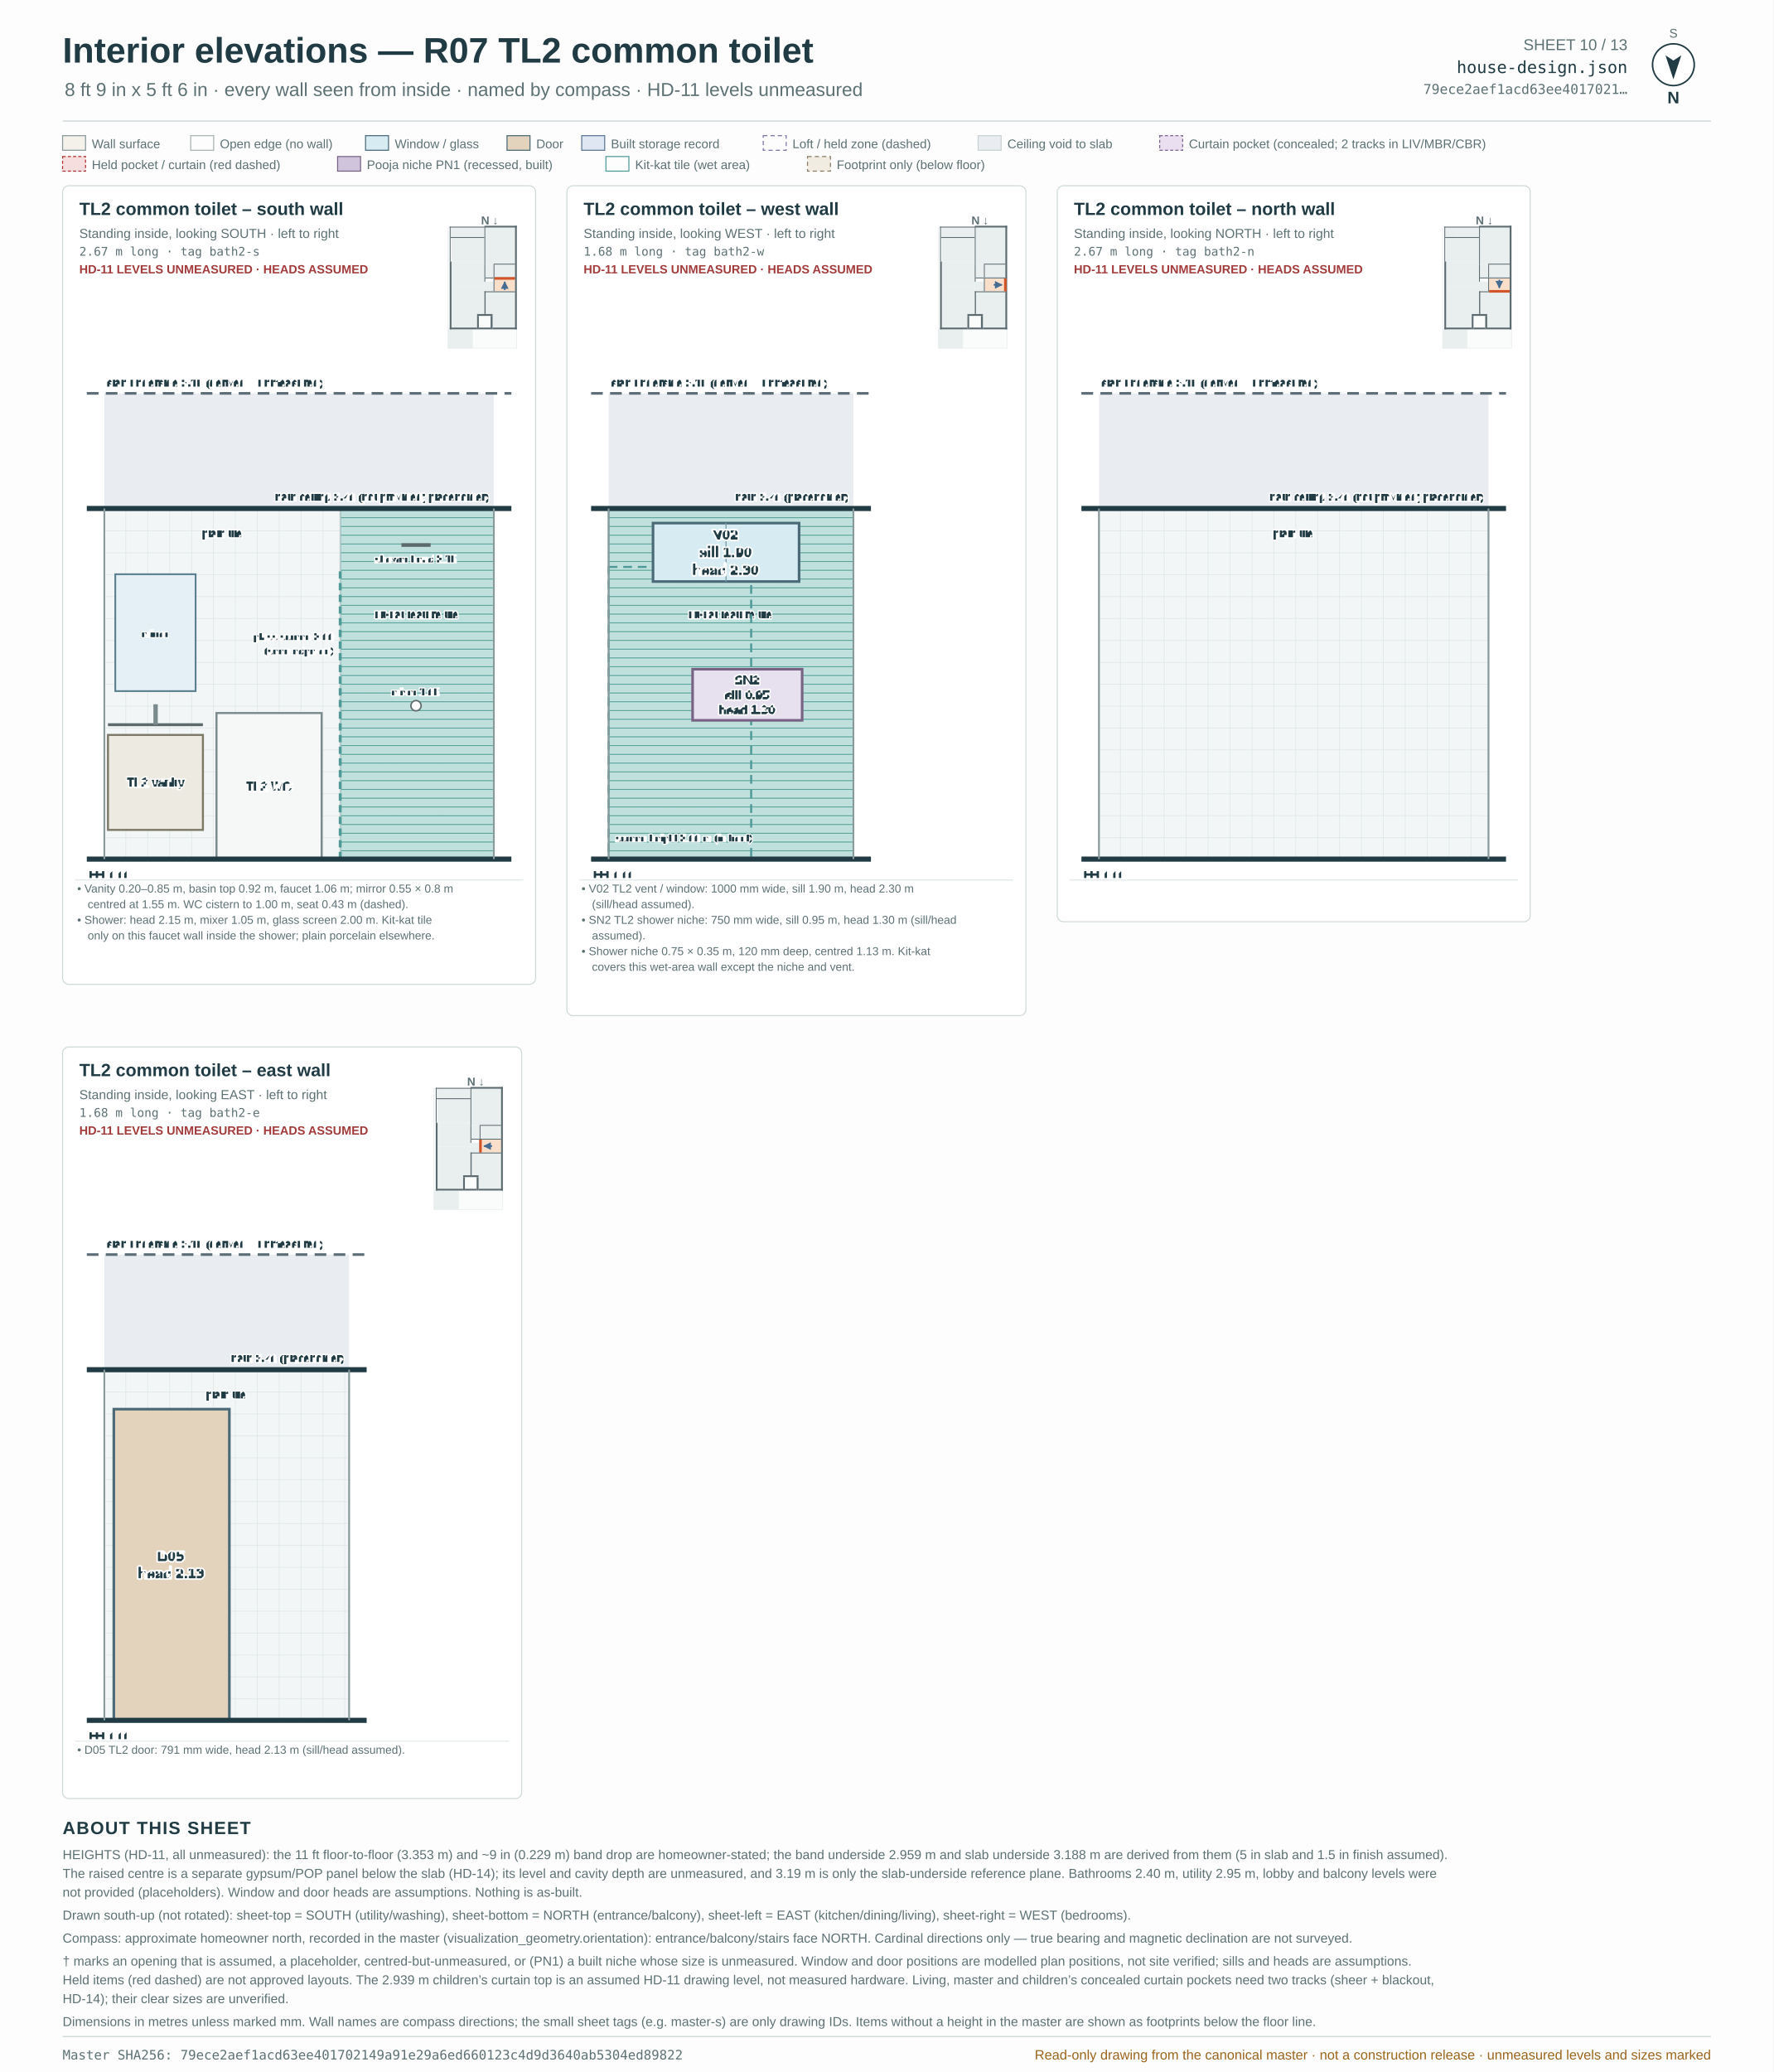
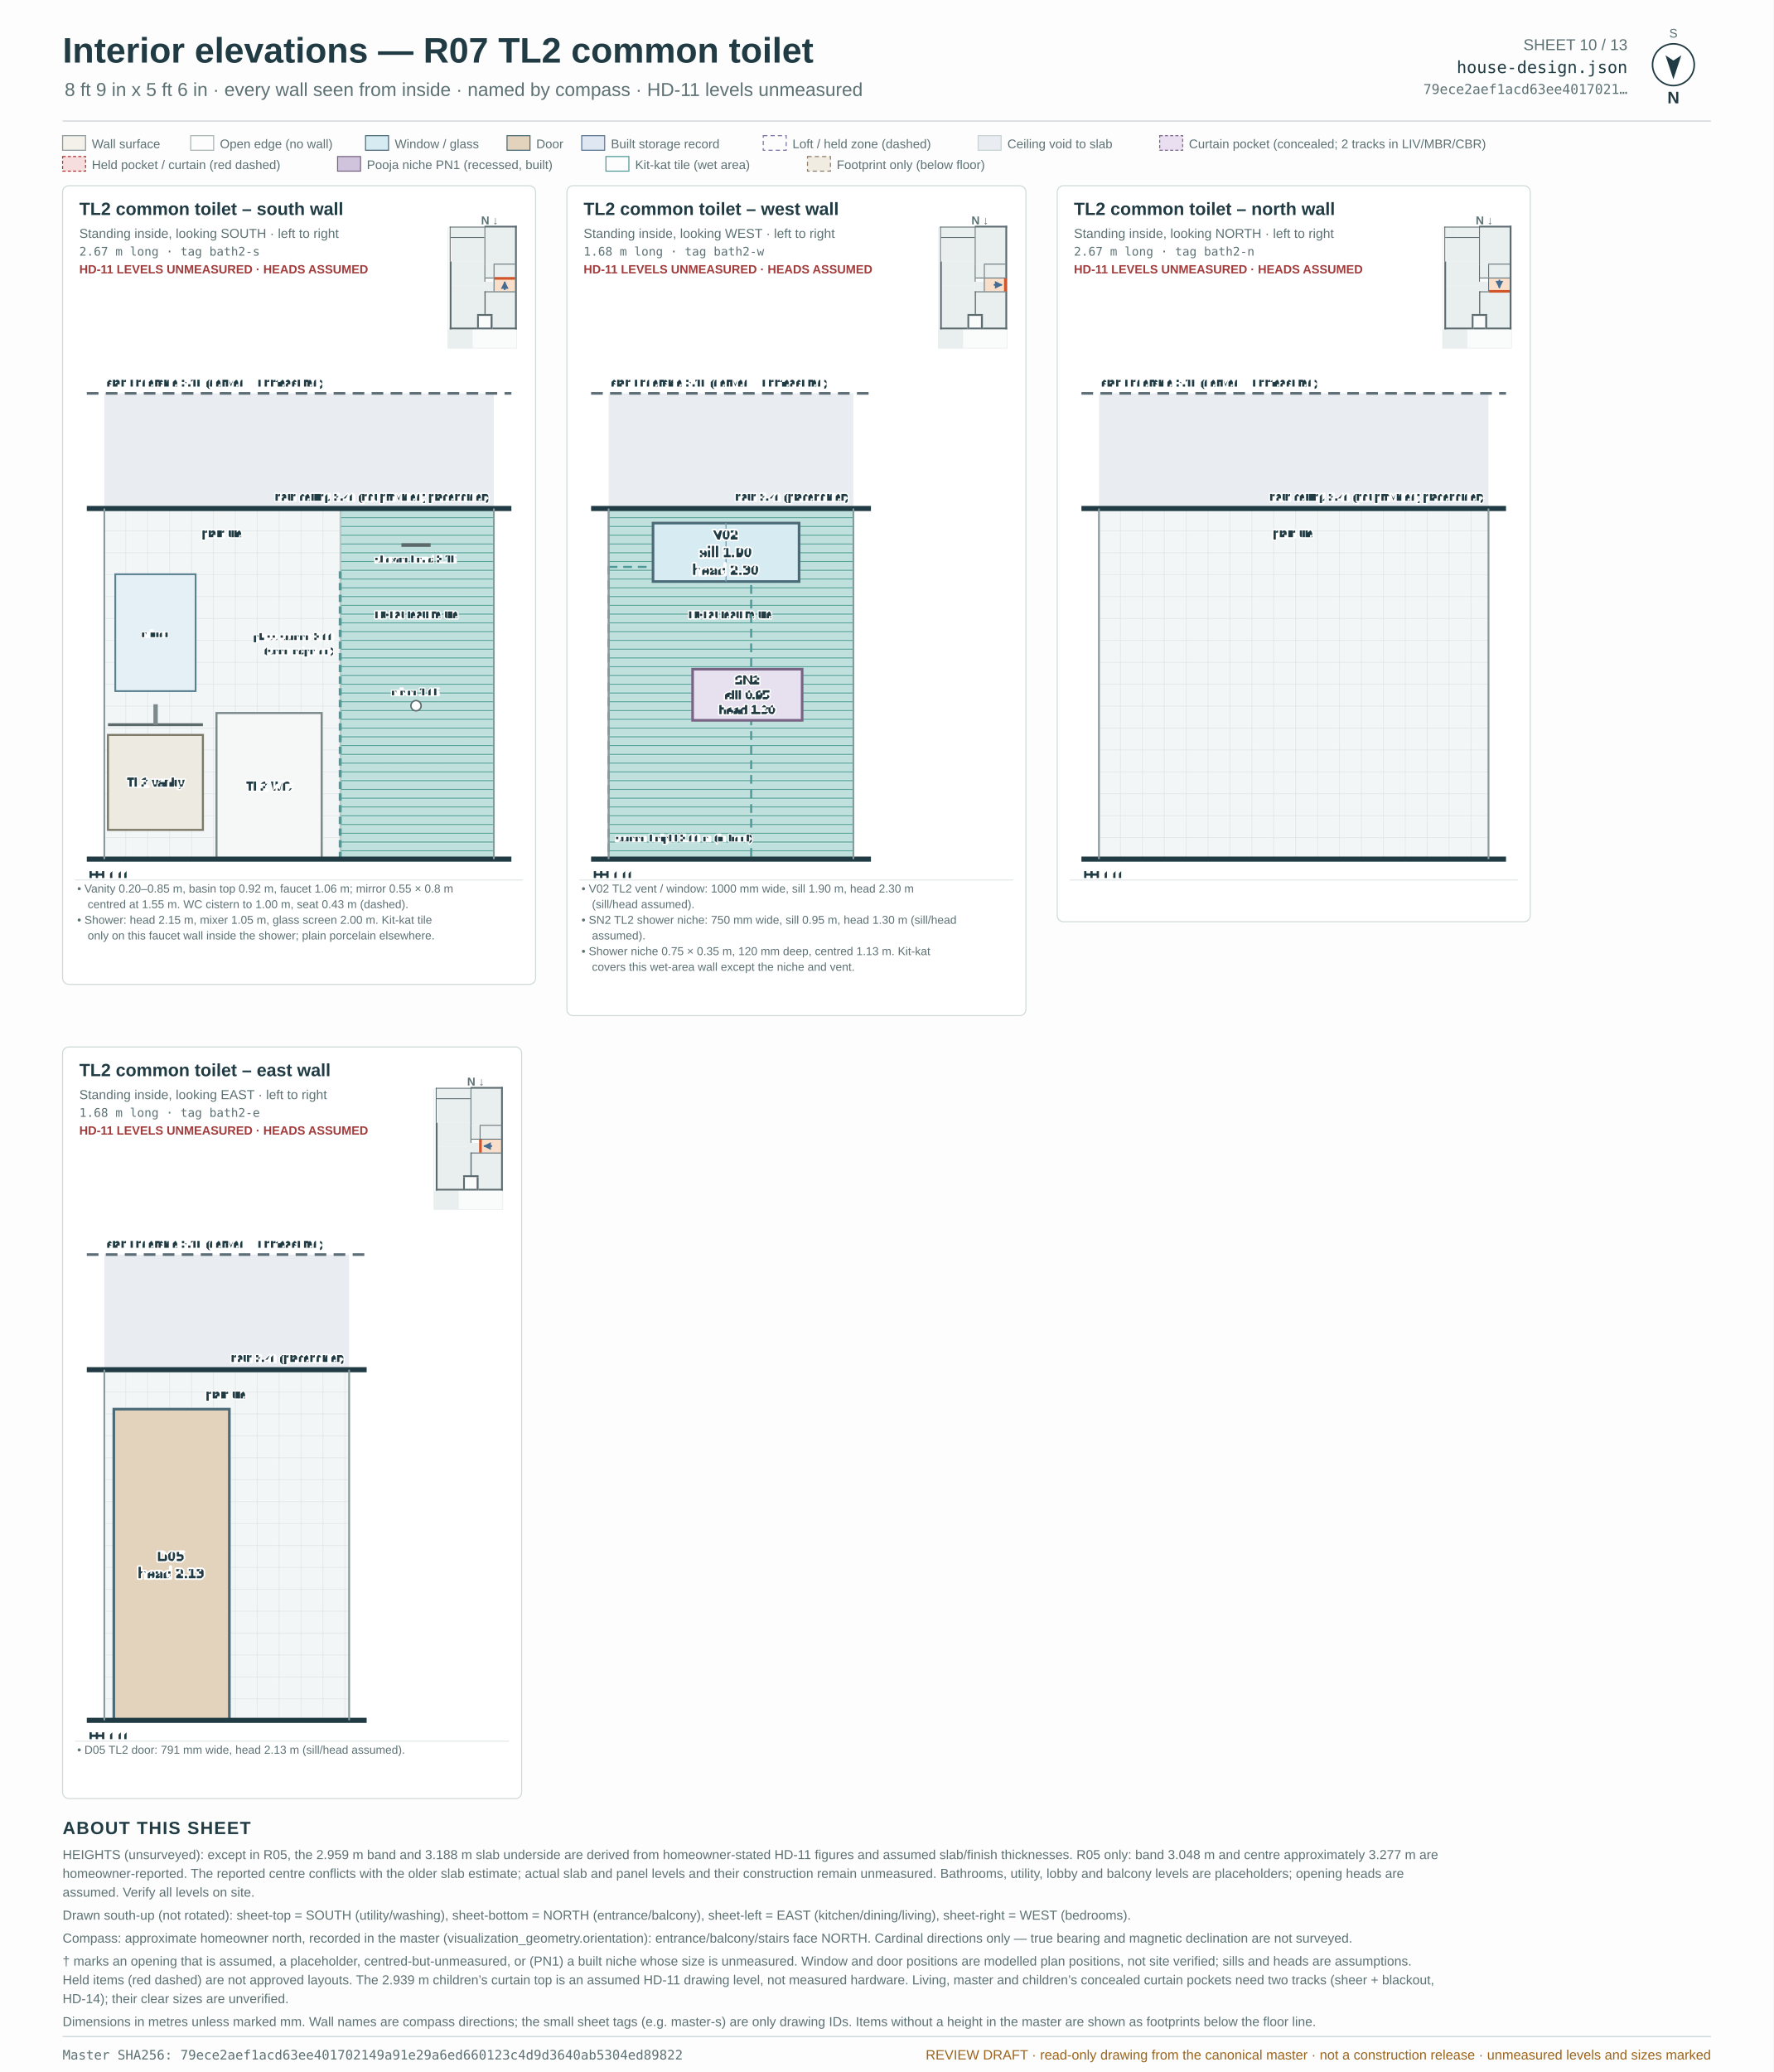
<svg xmlns="http://www.w3.org/2000/svg" width="1700" height="1985.556" viewBox="0 0 1700 1985.556" role="img" aria-labelledby="t d">
  <defs>
    <pattern id="hold" width=".10" height=".10" patternUnits="userSpaceOnUse" patternTransform="rotate(45)">
      <rect width=".10" height=".10" fill="#fbf0d7" />
      <path d="M0 0V.10" stroke="#cf9a43" stroke-width=".02" />
    </pattern>
    <pattern id="zone" width=".09" height=".09" patternUnits="userSpaceOnUse" patternTransform="rotate(-45)">
      <rect width=".09" height=".09" fill="#eaf0f7" />
      <path d="M0 0V.09" stroke="#a9bdd6" stroke-width=".011" />
    </pattern>
    <pattern id="loft" width=".08" height=".08" patternUnits="userSpaceOnUse" patternTransform="rotate(45)">
      <rect width=".08" height=".08" fill="#f2f0f8" />
      <path d="M0 0V.08" stroke="#b9b1d3" stroke-width=".010" />
    </pattern>
    <pattern id="beam" width=".08" height=".08" patternUnits="userSpaceOnUse" patternTransform="rotate(45)">
      <rect width=".08" height=".08" fill="#ecd9bd" />
      <path d="M0 0V.08" stroke="#c49a5c" stroke-width=".012" />
    </pattern>
    <pattern id="feature" width=".06" height=".06" patternUnits="userSpaceOnUse" patternTransform="rotate(90)">
      <rect width=".06" height=".06" fill="#bfe0dc" />
      <path d="M0 0V.06" stroke="#5aa39b" stroke-width=".012" />
    </pattern>
    <pattern id="plain" width=".15" height=".15" patternUnits="userSpaceOnUse">
      <rect width=".15" height=".15" fill="#f3f6f6" />
      <path d="M0 0H.15V.15" fill="none" stroke="#d6dfdf" stroke-width=".006" />
    </pattern>
    <pattern id="nowall" width=".12" height=".12" patternUnits="userSpaceOnUse" patternTransform="rotate(45)">
      <rect width=".12" height=".12" fill="#fafafa" />
      <path d="M0 0V.12" stroke="#d9d9d9" stroke-width=".008" />
    </pattern>
    <marker id="arrow" viewBox="0 0 10 10" refX="9" refY="5" markerWidth="5" markerHeight="5" orient="auto-start-reverse">
      <path d="M0 0L10 5L0 10z" fill="#466c92" />
    </marker>
  </defs>
  <style>text{font-family:"Segoe UI",Arial,sans-serif;fill:#203b43}
.mono{font-family:Consolas,monospace}.muted{fill:#5d7174}.green{fill:#266c5c}.blue{fill:#3d6288}.amber{fill:#9b641c}.red{fill:#a23b3b}
.title{font-size:34px;font-weight:600}.sub{font-size:18px}.sect{font-size:17px;font-weight:650;letter-spacing:1px}
.halo{paint-order:stroke;stroke:#fff;stroke-linejoin:round}</style>
  <rect width="1700" height="1985.556" fill="#fcfdfc" />
  <text x="60.00" y="60.00" font-size="34" class="title" text-anchor="start">Interior elevations — R07 TL2 common toilet</text>
  <text x="62.00" y="92.00" font-size="18" class="muted sub" text-anchor="start">8 ft 9 in x 5 ft 6 in · every wall seen from inside · named by compass · HD-11 levels unmeasured</text>
  <text x="1560.00" y="48.00" font-size="15" class="muted" text-anchor="end">SHEET 10 / 13</text>
  <text x="1560.00" y="70.00" font-size="16" class="mono" text-anchor="end">house-design.json</text>
  <text x="1560.00" y="90.00" font-size="13" class="mono muted" text-anchor="end">79ece2aef1acd63ee4017021…</text>
  <g id="north-arrow" data-north="sheet-bottom" transform="translate(1604 62)">
    <circle r="20" fill="#fff" stroke="#203b43" stroke-width="1.5" />
    <path d="M0 14L7.6 -9.0L0 -4.0L-7.6 -9.0Z" fill="#203b43" />
    <text y="37" font-size="16" font-weight="700" text-anchor="middle">N</text>
    <text y="-26" font-size="12" class="muted" text-anchor="middle">S</text>
  </g>
  <path d="M60 116H1640" stroke="#c8d2d3" />
  <rect x="60" y="130" width="22" height="14" fill="#f4f1ea" stroke="#8a9a9c" />
  <text x="88.00" y="142.00" font-size="12" class="muted" text-anchor="start">Wall surface</text>
  <rect x="182.8" y="130" width="22" height="14" fill="url(#nowall)" stroke="#a9b4b4" />
  <text x="210.80" y="142.00" font-size="12" class="muted" text-anchor="start">Open edge (no wall)</text>
  <rect x="350.4" y="130" width="22" height="14" fill="#d7ebf2" stroke="#4b6a78" />
  <text x="378.40" y="142.00" font-size="12" class="muted" text-anchor="start">Window / glass</text>
  <rect x="486" y="130" width="22" height="14" fill="#e3d3bd" stroke="#4b6a78" />
  <text x="514.00" y="142.00" font-size="12" class="muted" text-anchor="start">Door</text>
  <rect x="557.6" y="130" width="22" height="14" fill="#dfe7f2" stroke="#5b7795" />
  <text x="585.60" y="142.00" font-size="12" class="muted" text-anchor="start">Built storage record</text>
  <rect x="731.6" y="130" width="22" height="14" fill="url(#loft)" stroke="#7a6fa8" stroke-dasharray="4 3" />
  <text x="759.60" y="142.00" font-size="12" class="muted" text-anchor="start">Loft / held zone (dashed)</text>
  <rect x="937.6" y="130" width="22" height="14" fill="#e9edf1" stroke="#c8d2d3" />
  <text x="965.60" y="142.00" font-size="12" class="muted" text-anchor="start">Ceiling void to slab</text>
  <rect x="1111.6" y="130" width="22" height="14" fill="#e9dff0" stroke="#7c658c" stroke-dasharray="3 2" />
  <text x="1139.60" y="142.00" font-size="12" class="muted" text-anchor="start">Curtain pocket (concealed; 2 tracks in LIV/MBR/CBR)</text>
  <rect x="60" y="150" width="22" height="14" fill="#f6dede" stroke="#b02f2f" stroke-dasharray="3 2" />
  <text x="88.00" y="162.00" font-size="12" class="muted" text-anchor="start">Held pocket / curtain (red dashed)</text>
  <rect x="323.6" y="150" width="22" height="14" fill="#cfc4dc" stroke="#786385" />
  <text x="351.60" y="162.00" font-size="12" class="muted" text-anchor="start">Pooja niche PN1 (recessed, built)</text>
  <rect x="580.8" y="150" width="22" height="14" fill="url(#feature)" stroke="#4f9a98" />
  <text x="608.80" y="162.00" font-size="12" class="muted" text-anchor="start">Kit-kat tile (wet area)</text>
  <rect x="774" y="150" width="22" height="14" fill="#f1ece2" stroke="#8a7a66" stroke-dasharray="4 3" />
  <text x="802.00" y="162.00" font-size="12" class="muted" text-anchor="start">Footprint only (below floor)</text>
  <g data-panel-id="bath2-s" data-room-id="bath2" data-wall-dir="S">
    <rect x="60" y="178" width="453.38" height="765.278" fill="#fff" stroke="#cfd9d9" rx="6" />
    <text x="76.00" y="206.00" font-size="17" class="" text-anchor="start" font-weight="600">TL2 common toilet – south wall</text>
    <text x="76.00" y="228.00" font-size="12.5" class="muted" text-anchor="start">Standing inside, looking SOUTH · left to right</text>
    <text x="76.00" y="245.00" font-size="11.5" class="muted mono" text-anchor="start">2.67 m long · tag bath2-s</text>
    <text x="76.00" y="262.00" font-size="11.5" class="red" text-anchor="start" font-weight="700">HD-11 LEVELS UNMEASURED · HEADS ASSUMED</text>
    <g data-keyplan="bath2-s" transform="translate(429.38 218.00) scale(7.4) translate(-0.2277 -0.2246)">
      <rect x="0.228" y="0.225" width="8.919" height="15.628" fill="#fafbfb" stroke="#d5dddd" stroke-width="0.04" />
      <path d="M0.57 0.228L2.094 0.228L2.094 1.461L0.57 1.461Z" fill="#e9eeee" stroke="none" stroke-width="0" />
      <path d="M2.094 0.228L4.955 0.228L4.955 1.461L2.094 1.461Z" fill="#e9eeee" stroke="none" stroke-width="0" />
      <path d="M0.685 1.576L4.955 1.576L4.955 4.623L0.685 4.623Z" fill="#e9eeee" stroke="none" stroke-width="0" />
      <path d="M0.685 4.623L4.955 4.623L4.955 7.706L0.685 7.706Z" fill="#e9eeee" stroke="none" stroke-width="0" />
      <path d="M0.685 7.706L4.955 7.706L4.955 11.445L4.001 11.445L4.001 13.185L0.685 13.185Z" fill="#e9eeee" stroke="none" stroke-width="0" />
      <path d="M5.064 0.225L8.915 0.225L8.915 4.912L5.064 4.912Z" fill="#e9eeee" stroke="none" stroke-width="0" />
      <path d="M5.064 4.912L6.136 4.912L6.136 6.704L5.064 6.704Z" fill="#e9eeee" stroke="none" stroke-width="0" />
      <path d="M4.955 7.245L6.136 7.245L6.136 8.495L4.955 8.495Z" fill="#e9eeee" stroke="none" stroke-width="0" />
      <path d="M5.105 8.612L8.915 8.612L8.915 13.184L6.005 13.184L6.005 11.434L5.105 11.434Z" fill="#e9eeee" stroke="none" stroke-width="0" />
      <path d="M0.228 13.413L3.428 13.413L3.428 15.853L0.228 15.853Z" fill="#e9eeee" stroke="none" stroke-width="0" />
      <path d="M6.248 5.027L8.915 5.027L8.915 6.703L6.248 6.703Z" fill="#e9eeee" stroke="none" stroke-width="0" />
      <path d="M6.248 6.816L8.915 6.816L8.915 8.492L6.248 8.492Z" fill="#f9dfc9" stroke="none" stroke-width="0" />
      <rect x="0.458" y="0.113" width="0.112" height="4.511" fill="#5c6b70" stroke="none" stroke-width="0" />
      <rect x="0.458" y="4.623" width="0.227" height="8.789" fill="#5c6b70" stroke="none" stroke-width="0" />
      <rect x="0.458" y="0.113" width="4.497" height="0.115" fill="#5c6b70" stroke="none" stroke-width="0" />
      <rect x="4.955" y="0" width="4.192" height="0.225" fill="#5c6b70" stroke="none" stroke-width="0" />
      <rect x="8.915" y="0" width="0.231" height="13.413" fill="#5c6b70" stroke="none" stroke-width="0" />
      <rect x="0.57" y="1.461" width="4.385" height="0.115" fill="#5c6b70" stroke="none" stroke-width="0" />
      <rect x="4.955" y="0.113" width="0.109" height="4.914" fill="#5c6b70" stroke="none" stroke-width="0" />
      <rect x="4.949" y="5.027" width="0.115" height="2.218" fill="#5c6b70" stroke="none" stroke-width="0" />
      <rect x="5.064" y="6.704" width="1.072" height="0.113" fill="#5c6b70" stroke="none" stroke-width="0" />
      <rect x="6.136" y="4.912" width="2.78" height="0.115" fill="#5c6b70" stroke="none" stroke-width="0" />
      <rect x="6.136" y="5.027" width="0.113" height="1.676" fill="#5c6b70" stroke="none" stroke-width="0" />
      <rect x="6.136" y="6.703" width="2.78" height="0.113" fill="#5c6b70" stroke="none" stroke-width="0" />
      <rect x="6.136" y="6.816" width="0.113" height="1.676" fill="#5c6b70" stroke="none" stroke-width="0" />
      <rect x="4.955" y="8.492" width="3.961" height="0.12" fill="#5c6b70" stroke="none" stroke-width="0" />
      <rect x="4.955" y="8.492" width="0.151" height="2.942" fill="#5c6b70" stroke="none" stroke-width="0" />
      <rect x="4.001" y="11.434" width="2.004" height="0.238" fill="#5c6b70" stroke="none" stroke-width="0" />
      <rect x="4.001" y="11.673" width="0.227" height="1.74" fill="#5c6b70" stroke="none" stroke-width="0" />
      <rect x="5.753" y="11.673" width="0.253" height="1.74" fill="#5c6b70" stroke="none" stroke-width="0" />
      <rect x="0.458" y="13.185" width="3.543" height="0.228" fill="#5c6b70" stroke="none" stroke-width="0" />
      <rect x="4.229" y="13.185" width="1.524" height="0.228" fill="#5c6b70" stroke="none" stroke-width="0" />
      <rect x="6.005" y="13.184" width="3.141" height="0.228" fill="#5c6b70" stroke="none" stroke-width="0" />
      <path d="M6.248 6.816L8.915 6.816" fill="none" stroke="#d2552a" stroke-width="0.34" stroke-linecap="butt" />
      <path d="M7.582 8.316L7.582 7.266" fill="none" stroke="#1d5fa8" stroke-width="0.2" marker-end="url(#arrow)" />
    </g>
    <text x="469.38" y="215.00" font-size="11" class="muted" text-anchor="middle" font-weight="700">N ↓</text>
    <g transform="translate(100 823.278) scale(140)">
      <rect x="0" y="-3.188" width="2.667" height="0.788" fill="#e9edf1" stroke="none" stroke-width="0" />
      <rect x="0" y="-2.4" width="2.667" height="2.4" fill="#f4f1ea" stroke="none" stroke-width="0" />
      <g data-tile="feature" data-room-id="bath2">
        <rect x="1.615" y="-2.4" width="1.052" height="2.4" fill="url(#feature)" stroke="#4f9a98" stroke-width="0.01" />
        <text x="2.141" y="-1.65" font-size="0.075" fill="#2f6f6c" text-anchor="middle" class="halo" stroke-width="0.017">kit-kat feature tile</text>
      </g>
      <g data-tile="plain" data-room-id="bath2">
        <rect x="0" y="-2.4" width="1.615" height="2.4" fill="url(#plain)" stroke="#c4d0d0" stroke-width="0.01" />
        <text x="0.808" y="-2.2" font-size="0.075" fill="#5d7174" text-anchor="middle" class="halo" stroke-width="0.017">plain tile</text>
      </g>
      <g data-bath-id="BATH-TL2" data-bath-detail="services-wall">
        <rect x="0.075" y="-1.95" width="0.55" height="0.8" fill="#e4f0f5" stroke="#5a7f8f" stroke-width="0.012" />
        <text x="0.35" y="-1.52" font-size="0.07" fill="#3d6a7a" text-anchor="middle" class="halo" stroke-width="0.015">mirror</text>
        <path d="M0.025 -0.92L0.675 -0.92" fill="none" stroke="#5d6a6c" stroke-width="0.02" />
        <rect x="0.336" y="-1.06" width="0.03" height="0.14" fill="#7a8a8d" stroke="none" stroke-width="0" />
        <path d="M2.034 -2.15L2.234 -2.15" fill="none" stroke="#5d6a6c" stroke-width="0.025" />
        <text x="2.134" y="-2.03" font-size="0.07" fill="#3d6a7a" text-anchor="middle" class="halo" stroke-width="0.015">shower head 2.15</text>
        <circle cx="2.134" cy="-1.050" r=".035" fill="#fff" stroke="#5d6a6c" stroke-width=".01" />
        <text x="2.134" y="-1.12" font-size="0.07" fill="#3d6a7a" text-anchor="middle" class="halo" stroke-width="0.015">mixer 1.05</text>
        <path d="M1.615 0L1.615 -2" fill="none" stroke="#4f9a98" stroke-width="0.02" stroke-dasharray=".05 .03" />
        <text x="1.575" y="-1.5" font-size="0.07" fill="#2f6f6c" text-anchor="end" class="halo" stroke-width="0.015">glass screen 2.00</text>
        <text x="1.575" y="-1.4" font-size="0.07" fill="#2f6f6c" text-anchor="end" class="halo" stroke-width="0.015">(seen edge-on)</text>
        <path d="M0.938 -0.43L1.318 -0.43" fill="none" stroke="#7b8a8c" stroke-width="0.012" stroke-dasharray=".04 .03" />
      </g>
      <g data-item-id="BATH-TL2-WC" data-item-kind="bath-wc" data-panel-id="bath2-s">
        <rect x="0.768" y="-1" width="0.72" height="1" fill="#f6f7f7" stroke="#7b8a8c" stroke-width="0.014" />
        <text x="1.128" y="-0.471" font-size="0.085" fill="#203b43" text-anchor="middle" class="halo" stroke-width="0.019">TL2 WC</text>
      </g>
      <g data-item-id="BATH-TL2-SHOWER" data-item-kind="bath-shower" data-panel-id="bath2-s">
</g>
      <g data-item-id="BATH-TL2-VANITY" data-item-kind="bath-vanity" data-panel-id="bath2-s">
        <rect x="0.025" y="-0.85" width="0.65" height="0.65" fill="#eceae1" stroke="#7d7a6a" stroke-width="0.014" />
        <text x="0.35" y="-0.496" font-size="0.085" fill="#203b43" text-anchor="middle" class="halo" stroke-width="0.019">TL2 vanity</text>
      </g>
      <path d="M-0.12 0L2.787 0" fill="none" stroke="#203b43" stroke-width="0.035" />
      <text x="-0.1" y="0.13" font-size="0.07" fill="#5d7174" text-anchor="start" class="halo" stroke-width="0.015">FFL 0.00</text>
      <path d="M-0.12 -3.188L2.787 -3.188" fill="none" stroke="#5d6e77" stroke-width="0.018" stroke-dasharray=".08 .05" />
      <text x="0.02" y="-3.238" font-size="0.075" fill="#5d6e77" text-anchor="start" class="halo" stroke-width="0.017">slab underside 3.19 (derived – unmeasured)</text>
      <path d="M-0.12 -2.4L2.787 -2.4" fill="none" stroke="#203b43" stroke-width="0.035" />
      <text x="2.637" y="-2.45" font-size="0.075" fill="#203b43" text-anchor="end" class="halo" stroke-width="0.017">bath ceiling 2.40 (not provided; placeholder)</text>
      <path d="M0 0L0 -2.4" fill="none" stroke="#8a9a9c" stroke-width="0.012" />
      <path d="M2.667 0L2.667 -2.4" fill="none" stroke="#8a9a9c" stroke-width="0.012" />
    </g>
    <path d="M72 843.278H501.38" stroke="#e1e8e8" />
    <text x="74.00" y="855.28" font-size="11" class="muted" text-anchor="start">• Vanity 0.20–0.85 m, basin top 0.92 m, faucet 1.06 m; mirror 0.55 × 0.8 m</text>
    <text x="84.00" y="870.28" font-size="11" class="muted" text-anchor="start">centred at 1.55 m. WC cistern to 1.00 m, seat 0.43 m (dashed).</text>
    <text x="74.00" y="885.28" font-size="11" class="muted" text-anchor="start">• Shower: head 2.15 m, mixer 1.05 m, glass screen 2.00 m. Kit-kat tile</text>
    <text x="84.00" y="900.28" font-size="11" class="muted" text-anchor="start">only on this faucet wall inside the shower; plain porcelain elsewhere.</text>
  </g>
  <g data-panel-id="bath2-w" data-room-id="bath2" data-wall-dir="W">
    <rect x="543.38" y="178" width="440" height="795.278" fill="#fff" stroke="#cfd9d9" rx="6" />
    <text x="559.38" y="206.00" font-size="17" class="" text-anchor="start" font-weight="600">TL2 common toilet – west wall</text>
    <text x="559.38" y="228.00" font-size="12.5" class="muted" text-anchor="start">Standing inside, looking WEST · left to right</text>
    <text x="559.38" y="245.00" font-size="11.5" class="muted mono" text-anchor="start">1.68 m long · tag bath2-w</text>
    <text x="559.38" y="262.00" font-size="11.5" class="red" text-anchor="start" font-weight="700">HD-11 LEVELS UNMEASURED · HEADS ASSUMED</text>
    <g data-keyplan="bath2-w" transform="translate(899.38 218.00) scale(7.4) translate(-0.2277 -0.2246)">
      <rect x="0.228" y="0.225" width="8.919" height="15.628" fill="#fafbfb" stroke="#d5dddd" stroke-width="0.04" />
      <path d="M0.57 0.228L2.094 0.228L2.094 1.461L0.57 1.461Z" fill="#e9eeee" stroke="none" stroke-width="0" />
      <path d="M2.094 0.228L4.955 0.228L4.955 1.461L2.094 1.461Z" fill="#e9eeee" stroke="none" stroke-width="0" />
      <path d="M0.685 1.576L4.955 1.576L4.955 4.623L0.685 4.623Z" fill="#e9eeee" stroke="none" stroke-width="0" />
      <path d="M0.685 4.623L4.955 4.623L4.955 7.706L0.685 7.706Z" fill="#e9eeee" stroke="none" stroke-width="0" />
      <path d="M0.685 7.706L4.955 7.706L4.955 11.445L4.001 11.445L4.001 13.185L0.685 13.185Z" fill="#e9eeee" stroke="none" stroke-width="0" />
      <path d="M5.064 0.225L8.915 0.225L8.915 4.912L5.064 4.912Z" fill="#e9eeee" stroke="none" stroke-width="0" />
      <path d="M5.064 4.912L6.136 4.912L6.136 6.704L5.064 6.704Z" fill="#e9eeee" stroke="none" stroke-width="0" />
      <path d="M4.955 7.245L6.136 7.245L6.136 8.495L4.955 8.495Z" fill="#e9eeee" stroke="none" stroke-width="0" />
      <path d="M5.105 8.612L8.915 8.612L8.915 13.184L6.005 13.184L6.005 11.434L5.105 11.434Z" fill="#e9eeee" stroke="none" stroke-width="0" />
      <path d="M0.228 13.413L3.428 13.413L3.428 15.853L0.228 15.853Z" fill="#e9eeee" stroke="none" stroke-width="0" />
      <path d="M6.248 5.027L8.915 5.027L8.915 6.703L6.248 6.703Z" fill="#e9eeee" stroke="none" stroke-width="0" />
      <path d="M6.248 6.816L8.915 6.816L8.915 8.492L6.248 8.492Z" fill="#f9dfc9" stroke="none" stroke-width="0" />
      <rect x="0.458" y="0.113" width="0.112" height="4.511" fill="#5c6b70" stroke="none" stroke-width="0" />
      <rect x="0.458" y="4.623" width="0.227" height="8.789" fill="#5c6b70" stroke="none" stroke-width="0" />
      <rect x="0.458" y="0.113" width="4.497" height="0.115" fill="#5c6b70" stroke="none" stroke-width="0" />
      <rect x="4.955" y="0" width="4.192" height="0.225" fill="#5c6b70" stroke="none" stroke-width="0" />
      <rect x="8.915" y="0" width="0.231" height="13.413" fill="#5c6b70" stroke="none" stroke-width="0" />
      <rect x="0.57" y="1.461" width="4.385" height="0.115" fill="#5c6b70" stroke="none" stroke-width="0" />
      <rect x="4.955" y="0.113" width="0.109" height="4.914" fill="#5c6b70" stroke="none" stroke-width="0" />
      <rect x="4.949" y="5.027" width="0.115" height="2.218" fill="#5c6b70" stroke="none" stroke-width="0" />
      <rect x="5.064" y="6.704" width="1.072" height="0.113" fill="#5c6b70" stroke="none" stroke-width="0" />
      <rect x="6.136" y="4.912" width="2.78" height="0.115" fill="#5c6b70" stroke="none" stroke-width="0" />
      <rect x="6.136" y="5.027" width="0.113" height="1.676" fill="#5c6b70" stroke="none" stroke-width="0" />
      <rect x="6.136" y="6.703" width="2.78" height="0.113" fill="#5c6b70" stroke="none" stroke-width="0" />
      <rect x="6.136" y="6.816" width="0.113" height="1.676" fill="#5c6b70" stroke="none" stroke-width="0" />
      <rect x="4.955" y="8.492" width="3.961" height="0.12" fill="#5c6b70" stroke="none" stroke-width="0" />
      <rect x="4.955" y="8.492" width="0.151" height="2.942" fill="#5c6b70" stroke="none" stroke-width="0" />
      <rect x="4.001" y="11.434" width="2.004" height="0.238" fill="#5c6b70" stroke="none" stroke-width="0" />
      <rect x="4.001" y="11.673" width="0.227" height="1.74" fill="#5c6b70" stroke="none" stroke-width="0" />
      <rect x="5.753" y="11.673" width="0.253" height="1.74" fill="#5c6b70" stroke="none" stroke-width="0" />
      <rect x="0.458" y="13.185" width="3.543" height="0.228" fill="#5c6b70" stroke="none" stroke-width="0" />
      <rect x="4.229" y="13.185" width="1.524" height="0.228" fill="#5c6b70" stroke="none" stroke-width="0" />
      <rect x="6.005" y="13.184" width="3.141" height="0.228" fill="#5c6b70" stroke="none" stroke-width="0" />
      <path d="M8.915 6.816L8.915 8.492" fill="none" stroke="#d2552a" stroke-width="0.34" stroke-linecap="butt" />
      <path d="M7.415 7.654L8.465 7.654" fill="none" stroke="#1d5fa8" stroke-width="0.2" marker-end="url(#arrow)" />
    </g>
    <text x="939.38" y="215.00" font-size="11" class="muted" text-anchor="middle" font-weight="700">N ↓</text>
    <g transform="translate(583.38 823.278) scale(140)">
      <rect x="0" y="-3.188" width="1.676" height="0.788" fill="#e9edf1" stroke="none" stroke-width="0" />
      <rect x="0" y="-2.4" width="1.676" height="2.4" fill="#f4f1ea" stroke="none" stroke-width="0" />
      <g data-tile="feature" data-room-id="bath2">
        <rect x="0" y="-2.4" width="1.676" height="2.4" fill="url(#feature)" stroke="#4f9a98" stroke-width="0.01" />
        <text x="0.838" y="-1.65" font-size="0.075" fill="#2f6f6c" text-anchor="middle" class="halo" stroke-width="0.017">kit-kat feature tile</text>
      </g>
      <g data-bath-id="BATH-TL2" data-bath-detail="shower-screen">
        <rect x="0" y="-2" width="0.976" height="2" fill="none" stroke="#4f9a98" stroke-width="0.014" stroke-dasharray=".06 .04" />
        <text x="0.05" y="-0.12" font-size="0.07" fill="#2f6f6c" text-anchor="start" class="halo" stroke-width="0.015">screen height 2.00 m (in front)</text>
      </g>
      <g data-opening-id="bath2-vent" data-opening-code="V02" data-panel-id="bath2-w">
        <rect x="0.304" y="-2.3" width="1" height="0.4" fill="#d7ebf2" stroke="#4b6a78" stroke-width="0.018" />
        <path d="M0.804 -2.3L0.804 -1.9" fill="none" stroke="#7fa0ad" stroke-width="0.008" />
        <text x="0.804" y="-2.186" font-size="0.1" fill="#203b43" text-anchor="middle" class="halo" stroke-width="0.022" font-weight="600">V02</text>
        <text x="0.804" y="-2.066" font-size="0.1" fill="#203b43" text-anchor="middle" class="halo" stroke-width="0.022" font-weight="600">sill 1.90</text>
        <text x="0.804" y="-1.946" font-size="0.1" fill="#203b43" text-anchor="middle" class="halo" stroke-width="0.022" font-weight="600">head 2.30</text>
      </g>
      <g data-opening-id="bath2-niche" data-opening-code="SN2" data-panel-id="bath2-w">
        <rect x="0.575" y="-1.3" width="0.75" height="0.35" fill="#e7e0ef" stroke="#786385" stroke-width="0.018" />
        <text x="0.95" y="-1.198" font-size="0.085" fill="#203b43" text-anchor="middle" class="halo" stroke-width="0.019" font-weight="600">SN2</text>
        <text x="0.95" y="-1.096" font-size="0.085" fill="#203b43" text-anchor="middle" class="halo" stroke-width="0.019" font-weight="600">sill 0.95</text>
        <text x="0.95" y="-0.994" font-size="0.085" fill="#203b43" text-anchor="middle" class="halo" stroke-width="0.019" font-weight="600">head 1.30</text>
      </g>
      <g data-item-id="BATH-TL2-SHOWER" data-item-kind="bath-shower" data-panel-id="bath2-w">
</g>
      <path d="M-0.12 0L1.796 0" fill="none" stroke="#203b43" stroke-width="0.035" />
      <text x="-0.1" y="0.13" font-size="0.07" fill="#5d7174" text-anchor="start" class="halo" stroke-width="0.015">FFL 0.00</text>
      <path d="M-0.12 -3.188L1.796 -3.188" fill="none" stroke="#5d6e77" stroke-width="0.018" stroke-dasharray=".08 .05" />
      <text x="0.02" y="-3.238" font-size="0.075" fill="#5d6e77" text-anchor="start" class="halo" stroke-width="0.017">slab underside 3.19 (derived – unmeasured)</text>
      <path d="M-0.12 -2.4L1.796 -2.4" fill="none" stroke="#203b43" stroke-width="0.035" />
      <text x="1.646" y="-2.45" font-size="0.075" fill="#203b43" text-anchor="end" class="halo" stroke-width="0.017">bath 2.40 (placeholder)</text>
      <path d="M0 0L0 -2.4" fill="none" stroke="#8a9a9c" stroke-width="0.012" />
      <path d="M1.676 0L1.676 -2.4" fill="none" stroke="#8a9a9c" stroke-width="0.012" />
    </g>
    <path d="M555.38 843.278H971.38" stroke="#e1e8e8" />
    <text x="557.38" y="855.28" font-size="11" class="muted" text-anchor="start">• V02 TL2 vent / window: 1000 mm wide, sill 1.90 m, head 2.30 m</text>
    <text x="567.38" y="870.28" font-size="11" class="muted" text-anchor="start">(sill/head assumed).</text>
    <text x="557.38" y="885.28" font-size="11" class="muted" text-anchor="start">• SN2 TL2 shower niche: 750 mm wide, sill 0.95 m, head 1.30 m (sill/head</text>
    <text x="567.38" y="900.28" font-size="11" class="muted" text-anchor="start">assumed).</text>
    <text x="557.38" y="915.28" font-size="11" class="muted" text-anchor="start">• Shower niche 0.75 × 0.35 m, 120 mm deep, centred 1.13 m. Kit-kat</text>
    <text x="567.38" y="930.28" font-size="11" class="muted" text-anchor="start">covers this wet-area wall except the niche and vent.</text>
  </g>
  <g data-panel-id="bath2-n" data-room-id="bath2" data-wall-dir="N">
    <rect x="1013.38" y="178" width="453.38" height="705.278" fill="#fff" stroke="#cfd9d9" rx="6" />
    <text x="1029.38" y="206.00" font-size="17" class="" text-anchor="start" font-weight="600">TL2 common toilet – north wall</text>
    <text x="1029.38" y="228.00" font-size="12.5" class="muted" text-anchor="start">Standing inside, looking NORTH · left to right</text>
    <text x="1029.38" y="245.00" font-size="11.5" class="muted mono" text-anchor="start">2.67 m long · tag bath2-n</text>
    <text x="1029.38" y="262.00" font-size="11.5" class="red" text-anchor="start" font-weight="700">HD-11 LEVELS UNMEASURED · HEADS ASSUMED</text>
    <g data-keyplan="bath2-n" transform="translate(1382.76 218.00) scale(7.4) translate(-0.2277 -0.2246)">
      <rect x="0.228" y="0.225" width="8.919" height="15.628" fill="#fafbfb" stroke="#d5dddd" stroke-width="0.04" />
      <path d="M0.57 0.228L2.094 0.228L2.094 1.461L0.57 1.461Z" fill="#e9eeee" stroke="none" stroke-width="0" />
      <path d="M2.094 0.228L4.955 0.228L4.955 1.461L2.094 1.461Z" fill="#e9eeee" stroke="none" stroke-width="0" />
      <path d="M0.685 1.576L4.955 1.576L4.955 4.623L0.685 4.623Z" fill="#e9eeee" stroke="none" stroke-width="0" />
      <path d="M0.685 4.623L4.955 4.623L4.955 7.706L0.685 7.706Z" fill="#e9eeee" stroke="none" stroke-width="0" />
      <path d="M0.685 7.706L4.955 7.706L4.955 11.445L4.001 11.445L4.001 13.185L0.685 13.185Z" fill="#e9eeee" stroke="none" stroke-width="0" />
      <path d="M5.064 0.225L8.915 0.225L8.915 4.912L5.064 4.912Z" fill="#e9eeee" stroke="none" stroke-width="0" />
      <path d="M5.064 4.912L6.136 4.912L6.136 6.704L5.064 6.704Z" fill="#e9eeee" stroke="none" stroke-width="0" />
      <path d="M4.955 7.245L6.136 7.245L6.136 8.495L4.955 8.495Z" fill="#e9eeee" stroke="none" stroke-width="0" />
      <path d="M5.105 8.612L8.915 8.612L8.915 13.184L6.005 13.184L6.005 11.434L5.105 11.434Z" fill="#e9eeee" stroke="none" stroke-width="0" />
      <path d="M0.228 13.413L3.428 13.413L3.428 15.853L0.228 15.853Z" fill="#e9eeee" stroke="none" stroke-width="0" />
      <path d="M6.248 5.027L8.915 5.027L8.915 6.703L6.248 6.703Z" fill="#e9eeee" stroke="none" stroke-width="0" />
      <path d="M6.248 6.816L8.915 6.816L8.915 8.492L6.248 8.492Z" fill="#f9dfc9" stroke="none" stroke-width="0" />
      <rect x="0.458" y="0.113" width="0.112" height="4.511" fill="#5c6b70" stroke="none" stroke-width="0" />
      <rect x="0.458" y="4.623" width="0.227" height="8.789" fill="#5c6b70" stroke="none" stroke-width="0" />
      <rect x="0.458" y="0.113" width="4.497" height="0.115" fill="#5c6b70" stroke="none" stroke-width="0" />
      <rect x="4.955" y="0" width="4.192" height="0.225" fill="#5c6b70" stroke="none" stroke-width="0" />
      <rect x="8.915" y="0" width="0.231" height="13.413" fill="#5c6b70" stroke="none" stroke-width="0" />
      <rect x="0.57" y="1.461" width="4.385" height="0.115" fill="#5c6b70" stroke="none" stroke-width="0" />
      <rect x="4.955" y="0.113" width="0.109" height="4.914" fill="#5c6b70" stroke="none" stroke-width="0" />
      <rect x="4.949" y="5.027" width="0.115" height="2.218" fill="#5c6b70" stroke="none" stroke-width="0" />
      <rect x="5.064" y="6.704" width="1.072" height="0.113" fill="#5c6b70" stroke="none" stroke-width="0" />
      <rect x="6.136" y="4.912" width="2.78" height="0.115" fill="#5c6b70" stroke="none" stroke-width="0" />
      <rect x="6.136" y="5.027" width="0.113" height="1.676" fill="#5c6b70" stroke="none" stroke-width="0" />
      <rect x="6.136" y="6.703" width="2.78" height="0.113" fill="#5c6b70" stroke="none" stroke-width="0" />
      <rect x="6.136" y="6.816" width="0.113" height="1.676" fill="#5c6b70" stroke="none" stroke-width="0" />
      <rect x="4.955" y="8.492" width="3.961" height="0.12" fill="#5c6b70" stroke="none" stroke-width="0" />
      <rect x="4.955" y="8.492" width="0.151" height="2.942" fill="#5c6b70" stroke="none" stroke-width="0" />
      <rect x="4.001" y="11.434" width="2.004" height="0.238" fill="#5c6b70" stroke="none" stroke-width="0" />
      <rect x="4.001" y="11.673" width="0.227" height="1.74" fill="#5c6b70" stroke="none" stroke-width="0" />
      <rect x="5.753" y="11.673" width="0.253" height="1.74" fill="#5c6b70" stroke="none" stroke-width="0" />
      <rect x="0.458" y="13.185" width="3.543" height="0.228" fill="#5c6b70" stroke="none" stroke-width="0" />
      <rect x="4.229" y="13.185" width="1.524" height="0.228" fill="#5c6b70" stroke="none" stroke-width="0" />
      <rect x="6.005" y="13.184" width="3.141" height="0.228" fill="#5c6b70" stroke="none" stroke-width="0" />
      <path d="M6.248 8.492L8.915 8.492" fill="none" stroke="#d2552a" stroke-width="0.34" stroke-linecap="butt" />
      <path d="M7.582 6.992L7.582 8.042" fill="none" stroke="#1d5fa8" stroke-width="0.2" marker-end="url(#arrow)" />
    </g>
    <text x="1422.76" y="215.00" font-size="11" class="muted" text-anchor="middle" font-weight="700">N ↓</text>
    <g transform="translate(1053.38 823.278) scale(140)">
      <rect x="0" y="-3.188" width="2.667" height="0.788" fill="#e9edf1" stroke="none" stroke-width="0" />
      <rect x="0" y="-2.4" width="2.667" height="2.4" fill="#f4f1ea" stroke="none" stroke-width="0" />
      <g data-tile="plain" data-room-id="bath2">
        <rect x="0" y="-2.4" width="2.667" height="2.4" fill="url(#plain)" stroke="#c4d0d0" stroke-width="0.01" />
        <text x="1.333" y="-2.2" font-size="0.075" fill="#5d7174" text-anchor="middle" class="halo" stroke-width="0.017">plain tile</text>
      </g>
      <path d="M-0.12 0L2.787 0" fill="none" stroke="#203b43" stroke-width="0.035" />
      <text x="-0.1" y="0.13" font-size="0.07" fill="#5d7174" text-anchor="start" class="halo" stroke-width="0.015">FFL 0.00</text>
      <path d="M-0.12 -3.188L2.787 -3.188" fill="none" stroke="#5d6e77" stroke-width="0.018" stroke-dasharray=".08 .05" />
      <text x="0.02" y="-3.238" font-size="0.075" fill="#5d6e77" text-anchor="start" class="halo" stroke-width="0.017">slab underside 3.19 (derived – unmeasured)</text>
      <path d="M-0.12 -2.4L2.787 -2.4" fill="none" stroke="#203b43" stroke-width="0.035" />
      <text x="2.637" y="-2.45" font-size="0.075" fill="#203b43" text-anchor="end" class="halo" stroke-width="0.017">bath ceiling 2.40 (not provided; placeholder)</text>
      <path d="M0 0L0 -2.4" fill="none" stroke="#8a9a9c" stroke-width="0.012" />
      <path d="M2.667 0L2.667 -2.4" fill="none" stroke="#8a9a9c" stroke-width="0.012" />
    </g>
    <path d="M1025.38 843.278H1454.76" stroke="#e1e8e8" />
  </g>
  <g data-panel-id="bath2-e" data-room-id="bath2" data-wall-dir="E">
    <rect x="60" y="1003.278" width="440" height="720.278" fill="#fff" stroke="#cfd9d9" rx="6" />
    <text x="76.00" y="1031.28" font-size="17" class="" text-anchor="start" font-weight="600">TL2 common toilet – east wall</text>
    <text x="76.00" y="1053.28" font-size="12.5" class="muted" text-anchor="start">Standing inside, looking EAST · left to right</text>
    <text x="76.00" y="1070.28" font-size="11.5" class="muted mono" text-anchor="start">1.68 m long · tag bath2-e</text>
    <text x="76.00" y="1087.28" font-size="11.5" class="red" text-anchor="start" font-weight="700">HD-11 LEVELS UNMEASURED · HEADS ASSUMED</text>
    <g data-keyplan="bath2-e" transform="translate(416.00 1043.28) scale(7.4) translate(-0.2277 -0.2246)">
      <rect x="0.228" y="0.225" width="8.919" height="15.628" fill="#fafbfb" stroke="#d5dddd" stroke-width="0.04" />
      <path d="M0.57 0.228L2.094 0.228L2.094 1.461L0.57 1.461Z" fill="#e9eeee" stroke="none" stroke-width="0" />
      <path d="M2.094 0.228L4.955 0.228L4.955 1.461L2.094 1.461Z" fill="#e9eeee" stroke="none" stroke-width="0" />
      <path d="M0.685 1.576L4.955 1.576L4.955 4.623L0.685 4.623Z" fill="#e9eeee" stroke="none" stroke-width="0" />
      <path d="M0.685 4.623L4.955 4.623L4.955 7.706L0.685 7.706Z" fill="#e9eeee" stroke="none" stroke-width="0" />
      <path d="M0.685 7.706L4.955 7.706L4.955 11.445L4.001 11.445L4.001 13.185L0.685 13.185Z" fill="#e9eeee" stroke="none" stroke-width="0" />
      <path d="M5.064 0.225L8.915 0.225L8.915 4.912L5.064 4.912Z" fill="#e9eeee" stroke="none" stroke-width="0" />
      <path d="M5.064 4.912L6.136 4.912L6.136 6.704L5.064 6.704Z" fill="#e9eeee" stroke="none" stroke-width="0" />
      <path d="M4.955 7.245L6.136 7.245L6.136 8.495L4.955 8.495Z" fill="#e9eeee" stroke="none" stroke-width="0" />
      <path d="M5.105 8.612L8.915 8.612L8.915 13.184L6.005 13.184L6.005 11.434L5.105 11.434Z" fill="#e9eeee" stroke="none" stroke-width="0" />
      <path d="M0.228 13.413L3.428 13.413L3.428 15.853L0.228 15.853Z" fill="#e9eeee" stroke="none" stroke-width="0" />
      <path d="M6.248 5.027L8.915 5.027L8.915 6.703L6.248 6.703Z" fill="#e9eeee" stroke="none" stroke-width="0" />
      <path d="M6.248 6.816L8.915 6.816L8.915 8.492L6.248 8.492Z" fill="#f9dfc9" stroke="none" stroke-width="0" />
      <rect x="0.458" y="0.113" width="0.112" height="4.511" fill="#5c6b70" stroke="none" stroke-width="0" />
      <rect x="0.458" y="4.623" width="0.227" height="8.789" fill="#5c6b70" stroke="none" stroke-width="0" />
      <rect x="0.458" y="0.113" width="4.497" height="0.115" fill="#5c6b70" stroke="none" stroke-width="0" />
      <rect x="4.955" y="0" width="4.192" height="0.225" fill="#5c6b70" stroke="none" stroke-width="0" />
      <rect x="8.915" y="0" width="0.231" height="13.413" fill="#5c6b70" stroke="none" stroke-width="0" />
      <rect x="0.57" y="1.461" width="4.385" height="0.115" fill="#5c6b70" stroke="none" stroke-width="0" />
      <rect x="4.955" y="0.113" width="0.109" height="4.914" fill="#5c6b70" stroke="none" stroke-width="0" />
      <rect x="4.949" y="5.027" width="0.115" height="2.218" fill="#5c6b70" stroke="none" stroke-width="0" />
      <rect x="5.064" y="6.704" width="1.072" height="0.113" fill="#5c6b70" stroke="none" stroke-width="0" />
      <rect x="6.136" y="4.912" width="2.78" height="0.115" fill="#5c6b70" stroke="none" stroke-width="0" />
      <rect x="6.136" y="5.027" width="0.113" height="1.676" fill="#5c6b70" stroke="none" stroke-width="0" />
      <rect x="6.136" y="6.703" width="2.78" height="0.113" fill="#5c6b70" stroke="none" stroke-width="0" />
      <rect x="6.136" y="6.816" width="0.113" height="1.676" fill="#5c6b70" stroke="none" stroke-width="0" />
      <rect x="4.955" y="8.492" width="3.961" height="0.12" fill="#5c6b70" stroke="none" stroke-width="0" />
      <rect x="4.955" y="8.492" width="0.151" height="2.942" fill="#5c6b70" stroke="none" stroke-width="0" />
      <rect x="4.001" y="11.434" width="2.004" height="0.238" fill="#5c6b70" stroke="none" stroke-width="0" />
      <rect x="4.001" y="11.673" width="0.227" height="1.74" fill="#5c6b70" stroke="none" stroke-width="0" />
      <rect x="5.753" y="11.673" width="0.253" height="1.74" fill="#5c6b70" stroke="none" stroke-width="0" />
      <rect x="0.458" y="13.185" width="3.543" height="0.228" fill="#5c6b70" stroke="none" stroke-width="0" />
      <rect x="4.229" y="13.185" width="1.524" height="0.228" fill="#5c6b70" stroke="none" stroke-width="0" />
      <rect x="6.005" y="13.184" width="3.141" height="0.228" fill="#5c6b70" stroke="none" stroke-width="0" />
      <path d="M6.248 6.816L6.248 8.492" fill="none" stroke="#d2552a" stroke-width="0.34" stroke-linecap="butt" />
      <path d="M7.748 7.654L6.698 7.654" fill="none" stroke="#1d5fa8" stroke-width="0.2" marker-end="url(#arrow)" />
    </g>
    <text x="456.00" y="1040.28" font-size="11" class="muted" text-anchor="middle" font-weight="700">N ↓</text>
    <g transform="translate(100 1648.556) scale(140)">
      <rect x="0" y="-3.188" width="1.676" height="0.788" fill="#e9edf1" stroke="none" stroke-width="0" />
      <rect x="0" y="-2.4" width="1.676" height="2.4" fill="#f4f1ea" stroke="none" stroke-width="0" />
      <g data-tile="plain" data-room-id="bath2">
        <rect x="0" y="-2.4" width="1.676" height="2.4" fill="url(#plain)" stroke="#c4d0d0" stroke-width="0.01" />
        <text x="0.838" y="-2.2" font-size="0.075" fill="#5d7174" text-anchor="middle" class="halo" stroke-width="0.017">plain tile</text>
      </g>
      <g data-opening-id="bath2-door" data-opening-code="D05" data-panel-id="bath2-e">
        <rect x="0.065" y="-2.13" width="0.791" height="2.13" fill="#e3d3bd" stroke="#4b6a78" stroke-width="0.018" />
        <text x="0.46" y="-1.091" font-size="0.1" fill="#203b43" text-anchor="middle" class="halo" stroke-width="0.022" font-weight="600">D05</text>
        <text x="0.46" y="-0.971" font-size="0.1" fill="#203b43" text-anchor="middle" class="halo" stroke-width="0.022" font-weight="600">head 2.13</text>
      </g>
      <path d="M-0.12 0L1.796 0" fill="none" stroke="#203b43" stroke-width="0.035" />
      <text x="-0.1" y="0.13" font-size="0.07" fill="#5d7174" text-anchor="start" class="halo" stroke-width="0.015">FFL 0.00</text>
      <path d="M-0.12 -3.188L1.796 -3.188" fill="none" stroke="#5d6e77" stroke-width="0.018" stroke-dasharray=".08 .05" />
      <text x="0.02" y="-3.238" font-size="0.075" fill="#5d6e77" text-anchor="start" class="halo" stroke-width="0.017">slab underside 3.19 (derived – unmeasured)</text>
      <path d="M-0.12 -2.4L1.796 -2.4" fill="none" stroke="#203b43" stroke-width="0.035" />
      <text x="1.646" y="-2.45" font-size="0.075" fill="#203b43" text-anchor="end" class="halo" stroke-width="0.017">bath 2.40 (placeholder)</text>
      <path d="M0 0L0 -2.4" fill="none" stroke="#8a9a9c" stroke-width="0.012" />
      <path d="M1.676 0L1.676 -2.4" fill="none" stroke="#8a9a9c" stroke-width="0.012" />
    </g>
    <path d="M72 1668.556H488" stroke="#e1e8e8" />
    <text x="74.00" y="1680.56" font-size="11" class="muted" text-anchor="start">• D05 TL2 door: 791 mm wide, head 2.13 m (sill/head assumed).</text>
  </g>
  <text x="60.00" y="1757.56" font-size="15" class="sect" text-anchor="start">ABOUT THIS SHEET</text>
-   <text x="60.00" y="1781.56" font-size="12.5" class="muted" text-anchor="start">HEIGHTS (HD-11, all unmeasured): the 11 ft floor-to-floor (3.353 m) and ~9 in (0.229 m) band drop are homeowner-stated; the band underside 2.959 m and slab underside 3.188 m are derived from them (5 in slab and 1.5 in finish assumed).</text>
-   <text x="60.00" y="1799.56" font-size="12.5" class="muted" text-anchor="start">The raised centre is a separate gypsum/POP panel below the slab (HD-14); its level and cavity depth are unmeasured, and 3.19 m is only the slab-underside reference plane. Bathrooms 2.40 m, utility 2.95 m, lobby and balcony levels were</text>
-   <text x="60.00" y="1817.56" font-size="12.5" class="muted" text-anchor="start">not provided (placeholders). Window and door heads are assumptions. Nothing is as-built.</text>
+   <text x="60.00" y="1781.56" font-size="12.5" class="muted" text-anchor="start">HEIGHTS (unsurveyed): except in R05, the 2.959 m band and 3.188 m slab underside are derived from homeowner-stated HD-11 figures and assumed slab/finish thicknesses. R05 only: band 3.048 m and centre approximately 3.277 m are</text>
+   <text x="60.00" y="1799.56" font-size="12.5" class="muted" text-anchor="start">homeowner-reported. The reported centre conflicts with the older slab estimate; actual slab and panel levels and their construction remain unmeasured. Bathrooms, utility, lobby and balcony levels are placeholders; opening heads are</text>
+   <text x="60.00" y="1817.56" font-size="12.5" class="muted" text-anchor="start">assumed. Verify all levels on site.</text>
  <text x="60.00" y="1839.56" font-size="12.5" class="muted" text-anchor="start">Drawn south-up (not rotated): sheet-top = SOUTH (utility/washing), sheet-bottom = NORTH (entrance/balcony), sheet-left = EAST (kitchen/dining/living), sheet-right = WEST (bedrooms).</text>
  <text x="60.00" y="1861.56" font-size="12.5" class="muted" text-anchor="start">Compass: approximate homeowner north, recorded in the master (visualization_geometry.orientation): entrance/balcony/stairs face NORTH. Cardinal directions only — true bearing and magnetic declination are not surveyed.</text>
  <text x="60.00" y="1883.56" font-size="12.5" class="muted" text-anchor="start">† marks an opening that is assumed, a placeholder, centred-but-unmeasured, or (PN1) a built niche whose size is unmeasured. Window and door positions are modelled plan positions, not site verified; sills and heads are assumptions.</text>
  <text x="60.00" y="1901.56" font-size="12.5" class="muted" text-anchor="start">Held items (red dashed) are not approved layouts. The 2.939 m children’s curtain top is an assumed HD-11 drawing level, not measured hardware. Living, master and children’s concealed curtain pockets need two tracks (sheer + blackout,</text>
  <text x="60.00" y="1919.56" font-size="12.5" class="muted" text-anchor="start">HD-14); their clear sizes are unverified.</text>
  <text x="60.00" y="1941.56" font-size="12.5" class="muted" text-anchor="start">Dimensions in metres unless marked mm. Wall names are compass directions; the small sheet tags (e.g. master-s) are only drawing IDs. Items without a height in the master are shown as footprints below the floor line.</text>
  <path d="M60 1951.556H1640" stroke="#c8d2d3" />
  <text x="60.00" y="1973.56" font-size="12.5" class="mono muted" text-anchor="start">Master SHA256: 79ece2aef1acd63ee401702149a91e29a6ed660123c4d9d3640ab5304ed89822</text>
-   <text x="1640.00" y="1973.56" font-size="13" class="amber" text-anchor="end">Read-only drawing from the canonical master · not a construction release · unmeasured levels and sizes marked</text>
+   <text x="1640.00" y="1973.56" font-size="13" class="amber" text-anchor="end">REVIEW DRAFT · read-only drawing from the canonical master · not a construction release · unmeasured levels and sizes marked</text>
</svg>
